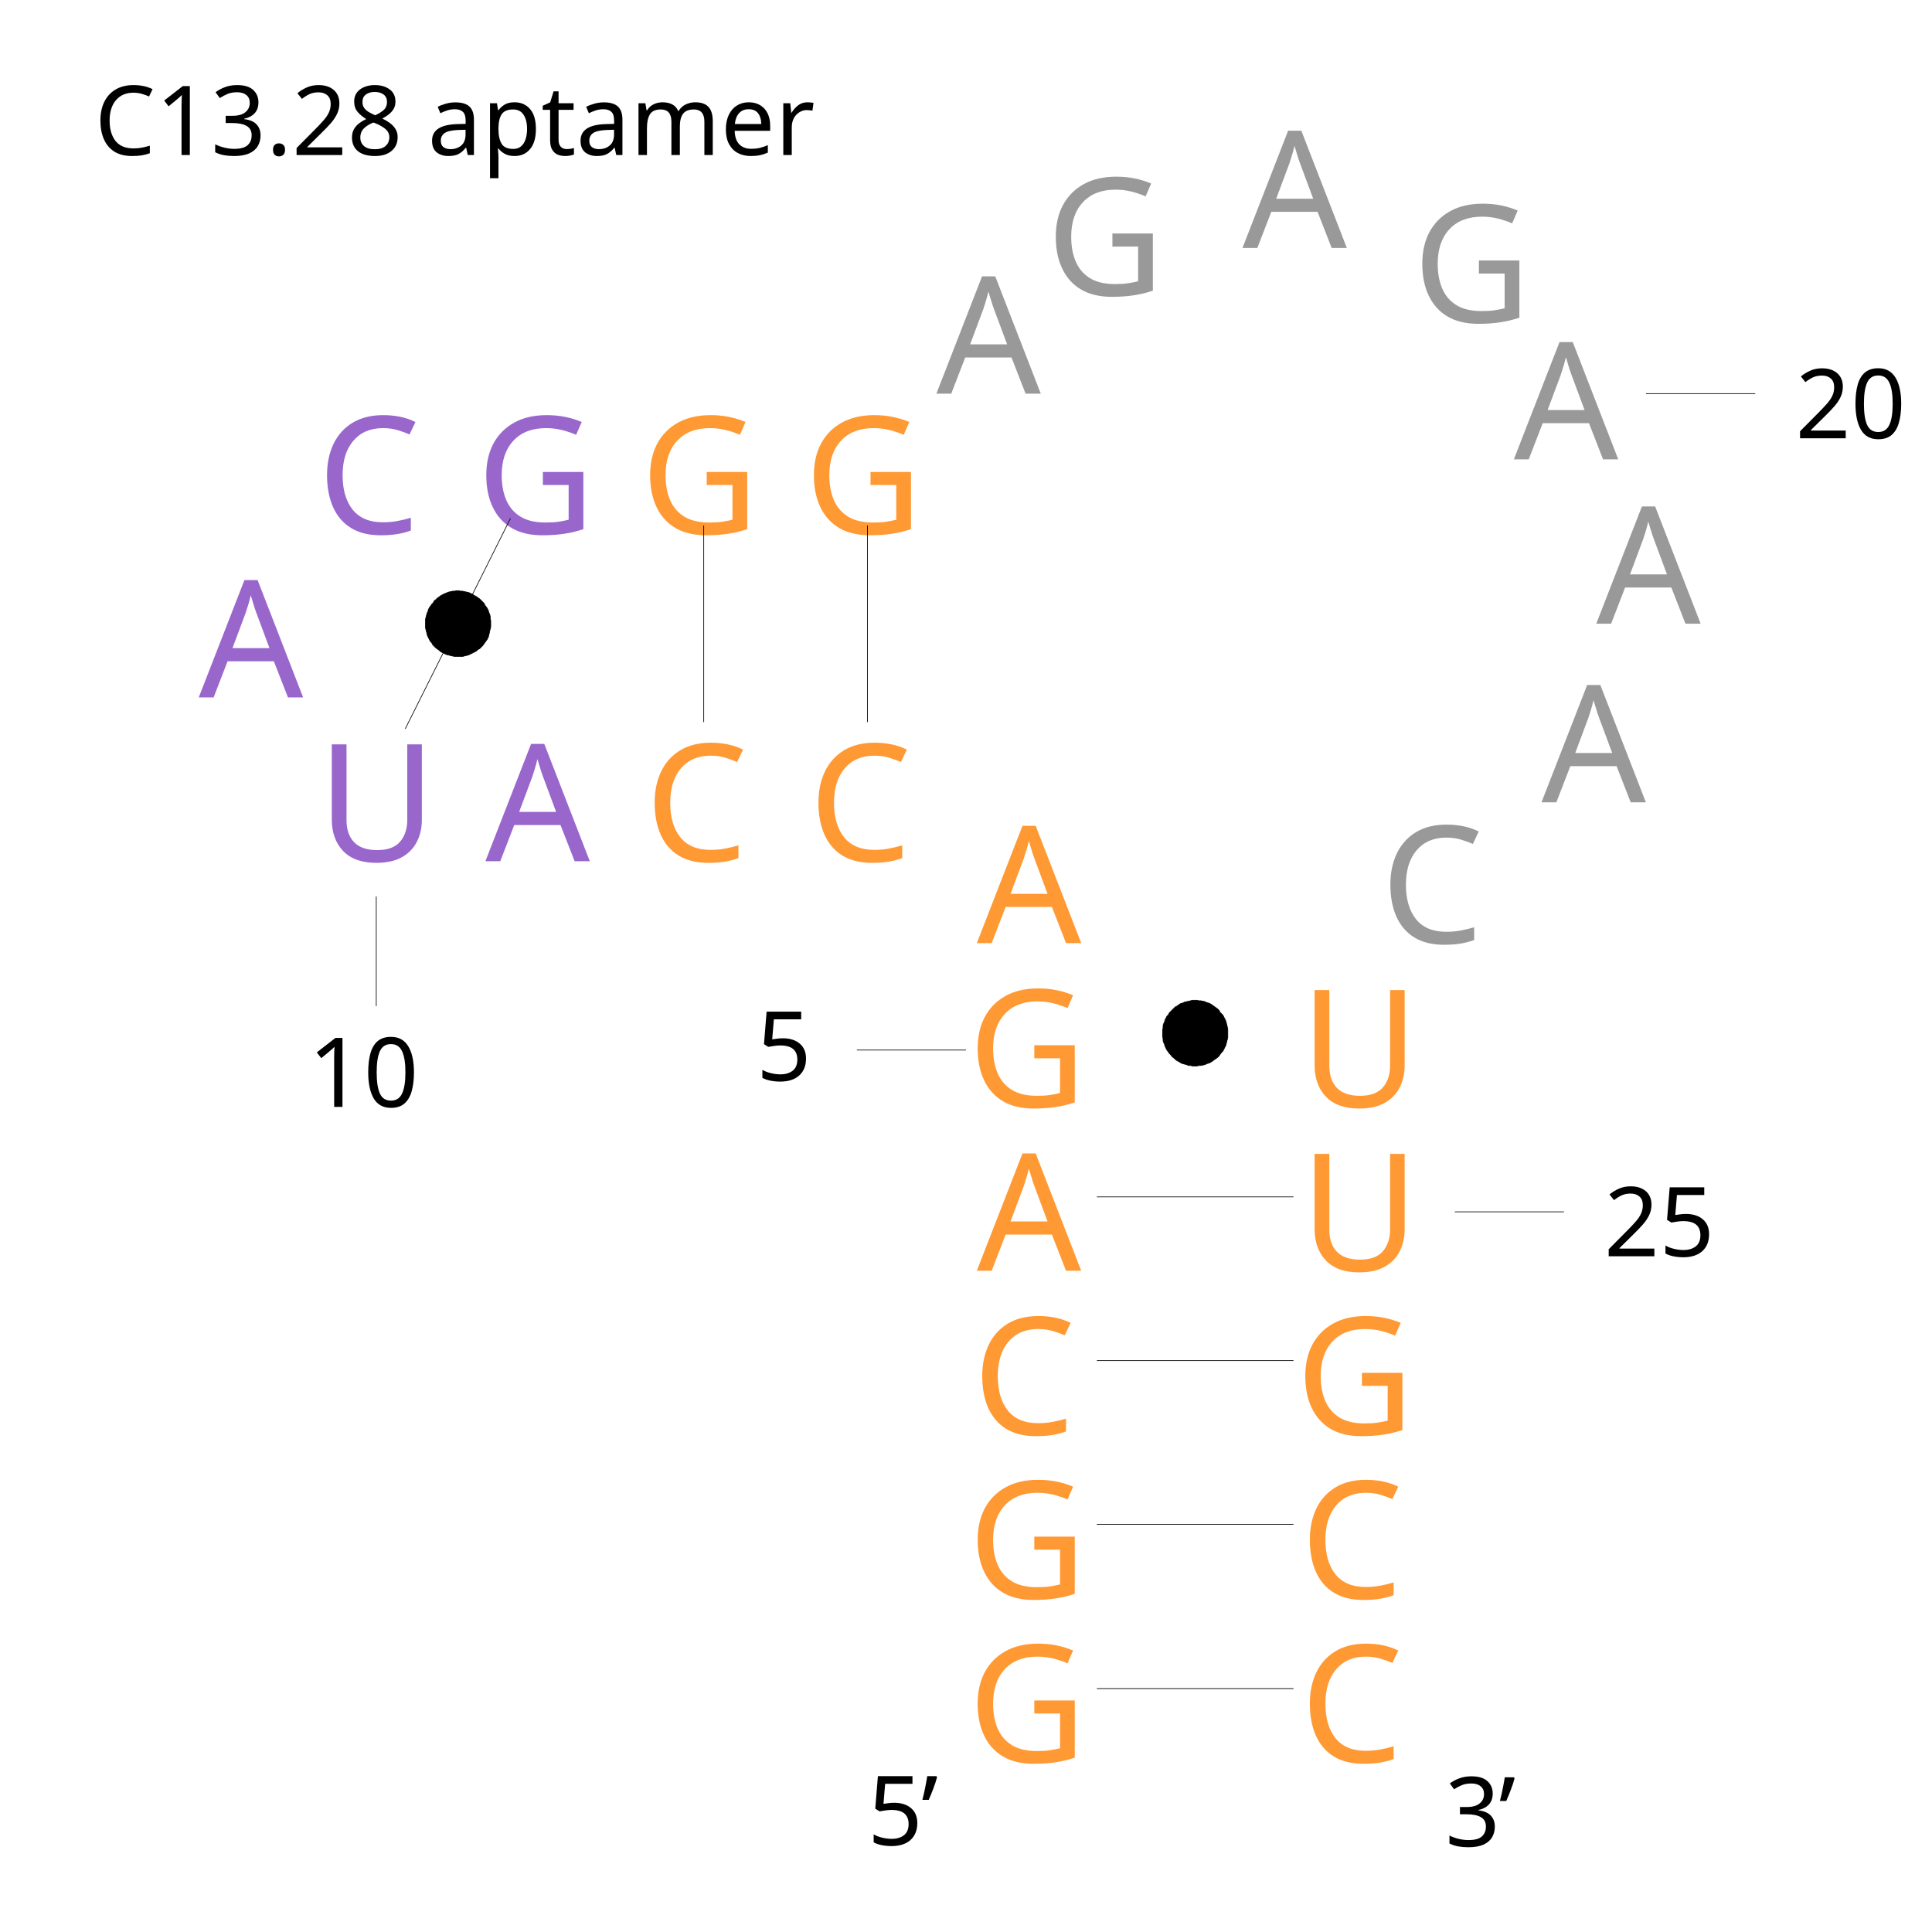
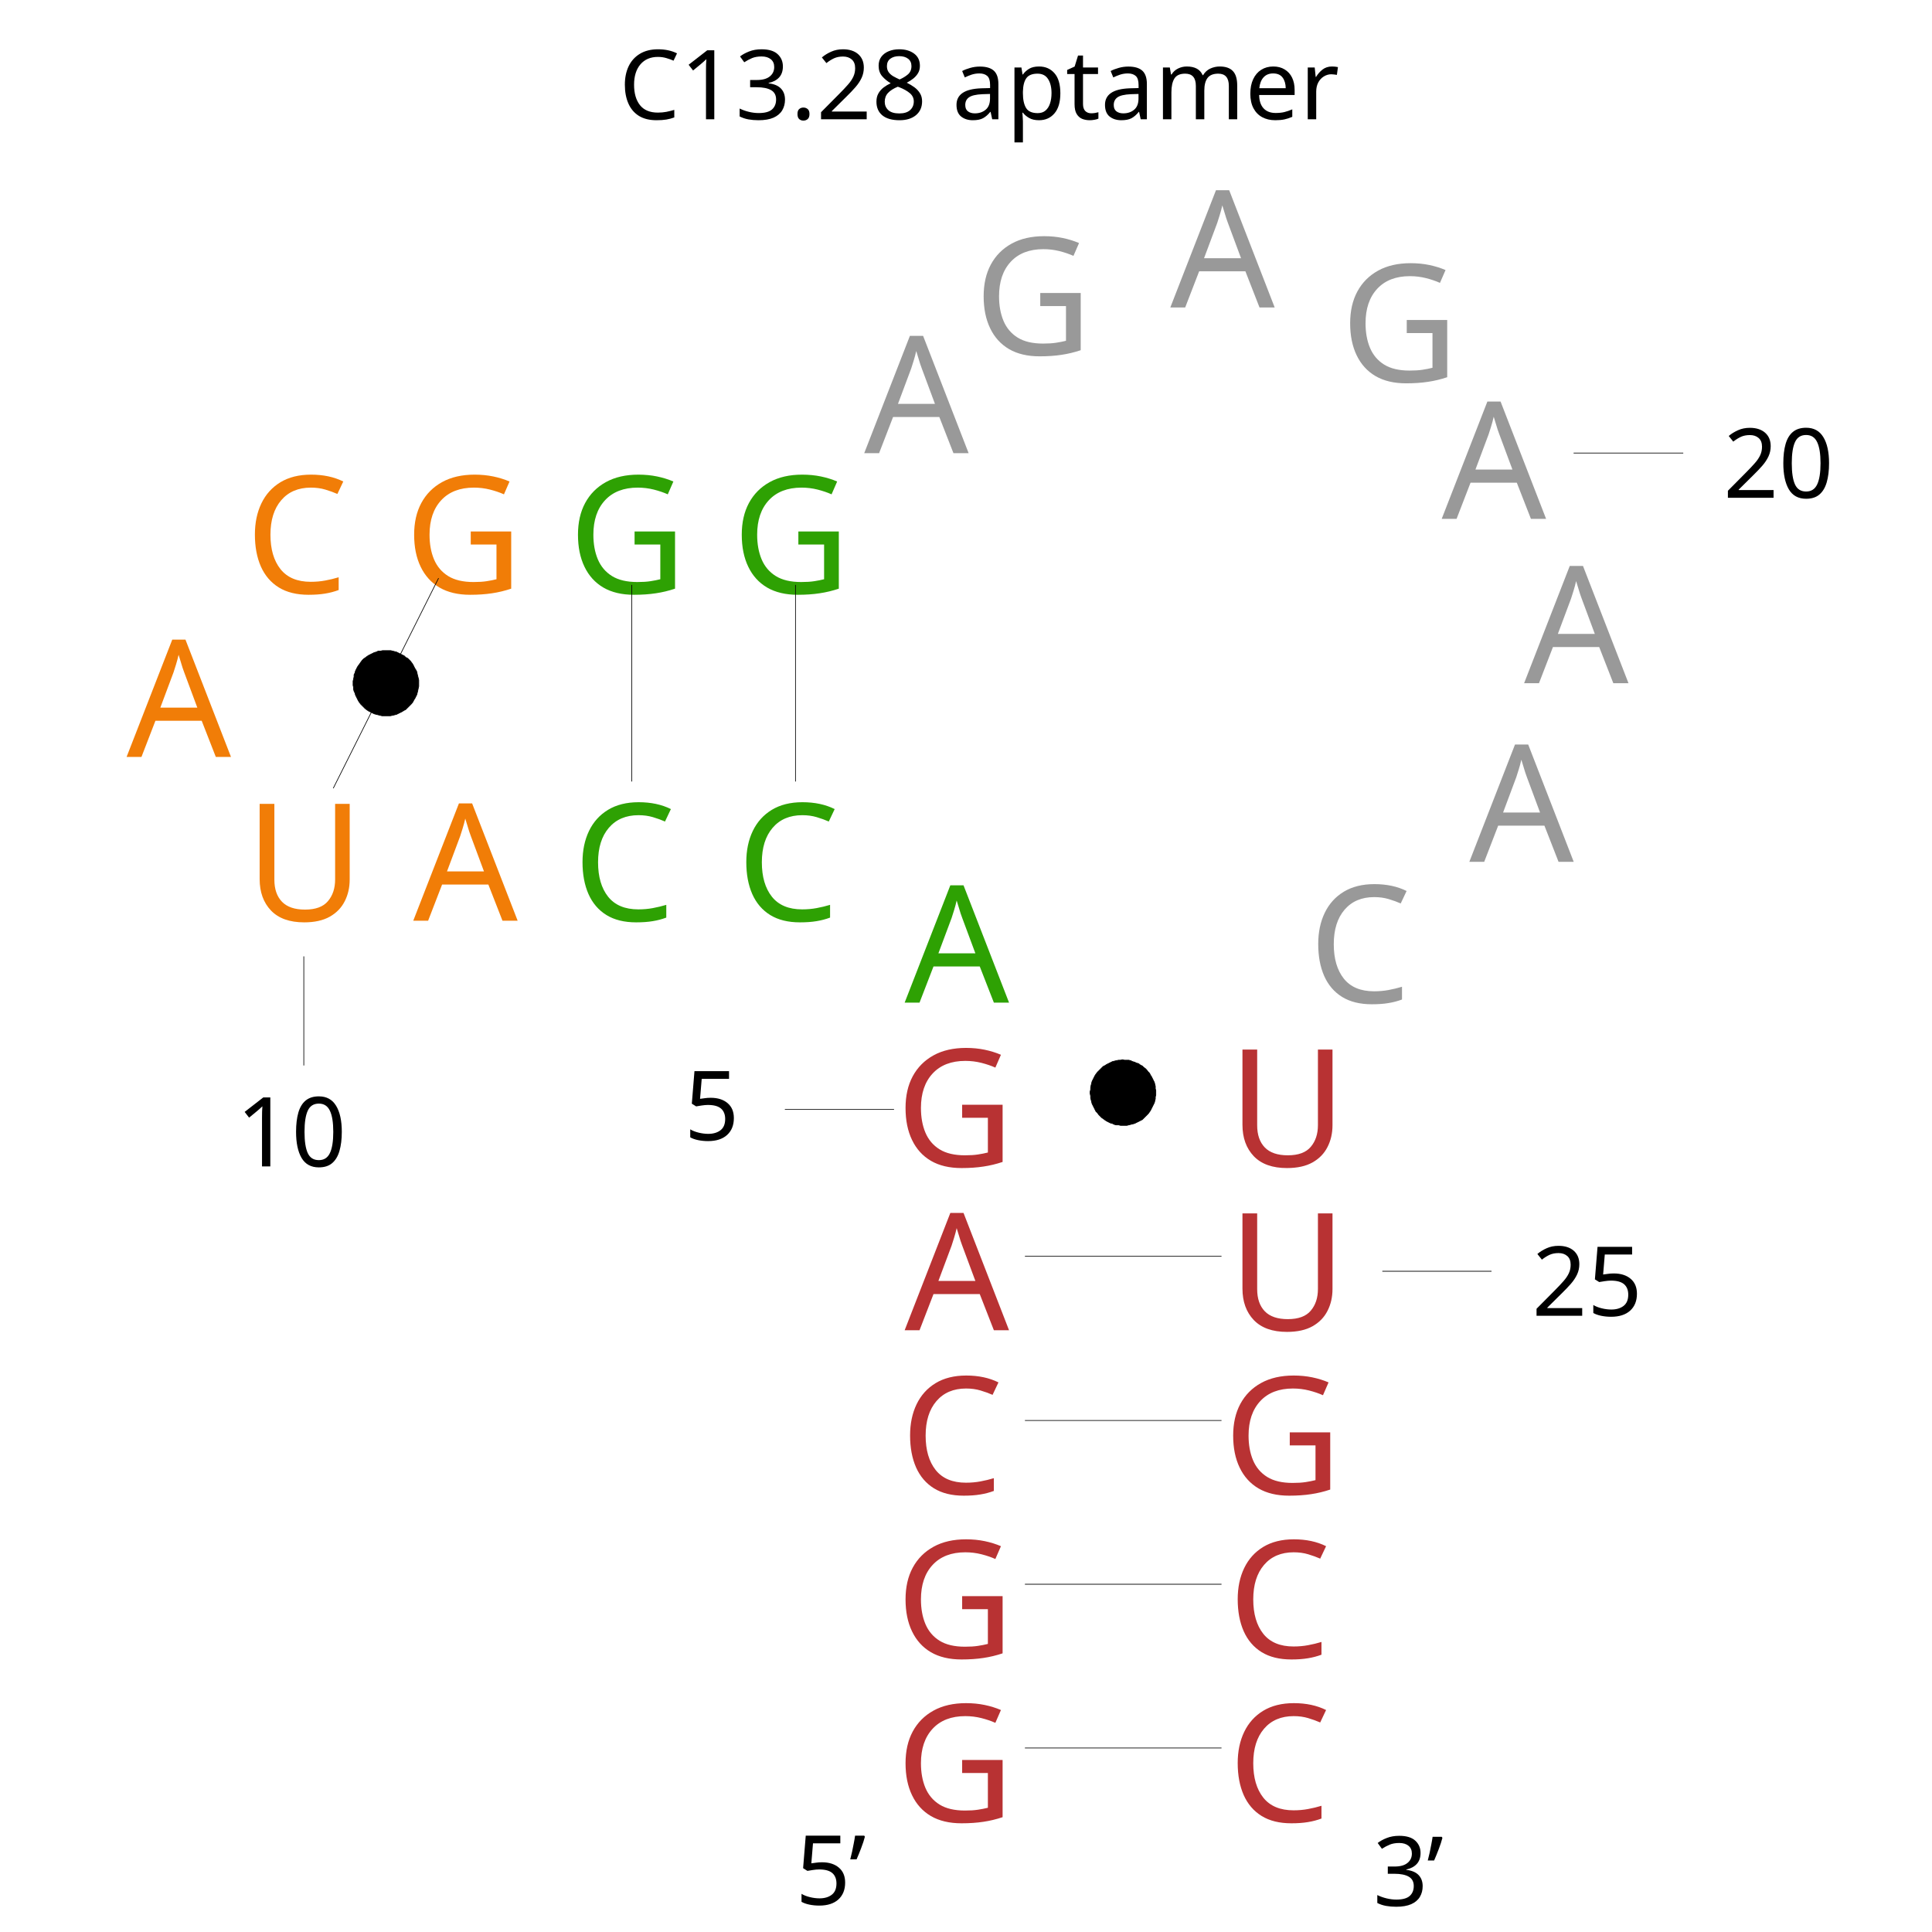
<svg xmlns="http://www.w3.org/2000/svg" version="1.1" id="图层_1" x="0px" y="0px" viewBox="0 0 400 400" style="enable-background:new 0 0 400 400;" xml:space="preserve">
  <style type="text/css">
- 	.st0{fill:#FF9933;}
+ 	.st0{fill:#B83233;}
	.st1{font-family:'ArialMT';}
	.st2{font-size:33.88px;}
	.st3{letter-spacing:-1;}
- 	.st4{fill:none;stroke:#000000;stroke-width:0.14;stroke-miterlimit:1.11;}
- 	.st5{stroke:#000000;stroke-width:0.14;stroke-miterlimit:1.11;}
- 	.st6{fill:#9966CC;}
- 	.st7{font-size:20px;}
- 	.st8{fill:#999999;}
+ 	.st4{fill:#2EA103;}
+ 	.st5{fill:none;stroke:#000000;stroke-width:0.14;stroke-miterlimit:1.11;}
+ 	.st6{stroke:#000000;stroke-width:0.14;stroke-miterlimit:1.11;}
+ 	.st7{fill:#F17D07;}
+ 	.st8{font-size:20px;}
+ 	.st9{fill:#999999;}
</style>
  <g id="ID000002">
-     <text transform="matrix(1 0 0 1 200.36 364.83)" class="st0 st1 st2">G</text>
+     <text transform="matrix(1 0 0 1 185.4215 377.1498)" class="st0 st1 st2">G</text>
  </g>
  <g id="ID000003">
-     <text transform="matrix(1 0 0 1 200.36 330.91)" class="st0 st1 st2">G</text>
+     <text transform="matrix(1 0 0 1 185.4215 343.2299)" class="st0 st1 st2">G</text>
  </g>
  <g id="ID000004">
-     <text transform="matrix(1 0 0 1 201.3 297)" class="st0 st1 st2">C</text>
+     <text transform="matrix(1 0 0 1 186.3615 309.3199)" class="st0 st1 st2">C</text>
  </g>
  <g id="ID000005">
-     <text transform="matrix(1 0 0 1 202.24 263.09)" class="st0 st1 st2 st3">A</text>
+     <text transform="matrix(1 0 0 1 187.3015 275.4099)" class="st0 st1 st2 st3">A</text>
  </g>
  <g id="ID000006">
-     <text transform="matrix(1 0 0 1 200.36 229.17)" class="st0 st1 st2">G</text>
+     <text transform="matrix(1 0 0 1 185.4215 241.4899)" class="st0 st1 st2">G</text>
  </g>
  <g id="ID000007">
-     <g>
-       <text transform="matrix(1 0 0 1 202.24 195.26)" class="st0 st1 st2">A</text>
-     </g>
+     <text transform="matrix(1 0 0 1 187.3015 207.5799)" class="st4 st1 st2 st3">A</text>
  </g>
  <g id="ID000008">
-     <text transform="matrix(1 0 0 1 269.13 229.17)" class="st0 st1 st2">U</text>
+     <text transform="matrix(1 0 0 1 254.1915 241.4899)" class="st0 st1 st2">U</text>
  </g>
  <g id="ID000009">
-     <text transform="matrix(1 0 0 1 269.13 263.09)" class="st0 st1 st2">U</text>
+     <text transform="matrix(1 0 0 1 254.1915 275.4099)" class="st0 st1 st2">U</text>
  </g>
  <g id="ID000010">
-     <text transform="matrix(1 0 0 1 268.19 297)" class="st0 st1 st2">G</text>
+     <text transform="matrix(1 0 0 1 253.2515 309.3199)" class="st0 st1 st2">G</text>
  </g>
  <g id="ID000011">
-     <text transform="matrix(1 0 0 1 269.13 330.91)" class="st0 st1 st2">C</text>
+     <text transform="matrix(1 0 0 1 254.1915 343.2299)" class="st0 st1 st2">C</text>
  </g>
  <g id="ID000012">
-     <text transform="matrix(1 0 0 1 269.13 364.83)" class="st0 st1 st2">C</text>
+     <text transform="matrix(1 0 0 1 254.1915 377.1498)" class="st0 st1 st2">C</text>
  </g>
  <g id="ID000013">
-     <line class="st4" x1="227.1" y1="349.6" x2="267.8" y2="349.6" />
+     <line class="st5" x1="212.2" y1="361.9" x2="252.9" y2="361.9" />
  </g>
  <g id="ID000014">
-     <line class="st4" x1="227.1" y1="315.6" x2="267.8" y2="315.6" />
+     <line class="st5" x1="212.2" y1="328" x2="252.9" y2="328" />
  </g>
  <g id="ID000015">
-     <line class="st4" x1="227.1" y1="281.7" x2="267.8" y2="281.7" />
+     <line class="st5" x1="212.2" y1="294.1" x2="252.9" y2="294.1" />
  </g>
  <g id="ID000016">
-     <line class="st4" x1="227.1" y1="247.8" x2="267.8" y2="247.8" />
+     <line class="st5" x1="212.2" y1="260.1" x2="252.9" y2="260.1" />
  </g>
  <g id="ID000017">
-     <polygon class="st5" points="254.2,213.9 254.2,213.5 254.2,213.1 254.1,212.6 254,212.2 253.9,211.8 253.8,211.4 253.6,211    253.4,210.6 253.2,210.2 252.9,209.9 252.6,209.6 252.4,209.2 252.1,208.9 251.7,208.6 251.4,208.4 251,208.1 250.7,207.9    250.3,207.7 249.9,207.6 249.5,207.4 249.1,207.3 248.6,207.2 248.2,207.2 247.8,207.1 247.3,207.1 246.9,207.1 246.5,207.2    246.1,207.3 245.6,207.4 245.2,207.5 244.8,207.7 244.4,207.8 244.1,208 243.7,208.3 243.3,208.5 243,208.8 242.7,209.1    242.4,209.4 242.1,209.7 241.9,210.1 241.6,210.4 241.4,210.8 241.2,211.2 241.1,211.6 240.9,212 240.8,212.4 240.8,212.8    240.7,213.3 240.7,213.7 240.7,214.1 240.7,214.6 240.8,215 240.8,215.4 240.9,215.8 241.1,216.2 241.2,216.6 241.4,217    241.6,217.4 241.9,217.8 242.1,218.1 242.4,218.4 242.7,218.8 243,219 243.3,219.3 243.7,219.6 244.1,219.8 244.4,220 244.8,220.2    245.2,220.3 245.6,220.4 246.1,220.6 246.5,220.6 246.9,220.7 247.3,220.7 247.8,220.7 248.2,220.6 248.6,220.6 249.1,220.5    249.5,220.4 249.9,220.2 250.3,220.1 250.7,219.9 251,219.7 251.4,219.4 251.7,219.2 252.1,218.9 252.4,218.6 252.6,218.3    252.9,217.9 253.2,217.6 253.4,217.2 253.6,216.8 253.8,216.4 253.9,216 254,215.6 254.1,215.2 254.2,214.8 254.2,214.3  " />
+     <polygon class="st6" points="239.3,226.2 239.3,225.8 239.2,225.4 239.2,224.9 239.1,224.5 239,224.1 238.8,223.7 238.6,223.3    238.4,222.9 238.2,222.6 238,222.2 237.7,221.9 237.4,221.5 237.1,221.2 236.8,221 236.5,220.7 236.1,220.5 235.7,220.2    235.3,220.1 234.9,219.9 234.5,219.8 234.1,219.6 233.7,219.5 233.3,219.5 232.8,219.5 232.4,219.4 232,219.5 231.6,219.5    231.1,219.6 230.7,219.7 230.3,219.8 229.9,220 229.5,220.2 229.1,220.4 228.8,220.6 228.4,220.8 228.1,221.1 227.8,221.4    227.5,221.7 227.2,222 226.9,222.4 226.7,222.7 226.5,223.1 226.3,223.5 226.1,223.9 226,224.3 225.9,224.7 225.8,225.2    225.8,225.6 225.7,226 225.7,226.4 225.8,226.9 225.8,227.3 225.9,227.7 226,228.1 226.1,228.5 226.3,228.9 226.5,229.3    226.7,229.7 226.9,230.1 227.2,230.4 227.5,230.8 227.8,231.1 228.1,231.4 228.4,231.6 228.8,231.9 229.1,232.1 229.5,232.3    229.9,232.5 230.3,232.6 230.7,232.8 231.1,232.9 231.6,232.9 232,233 232.4,233 232.8,233 233.3,233 233.7,232.9 234.1,232.8    234.5,232.7 234.9,232.6 235.3,232.4 235.7,232.2 236.1,232 236.5,231.8 236.8,231.5 237.1,231.2 237.4,230.9 237.7,230.6    238,230.2 238.2,229.9 238.4,229.5 238.6,229.1 238.8,228.7 239,228.3 239.1,227.9 239.2,227.5 239.2,227.1 239.3,226.7  " />
  </g>
  <g id="ID000019">
-     <g>
-       <text transform="matrix(1 0 0 1 167.39 178.3)" class="st0 st1 st2">C</text>
-     </g>
+     <text transform="matrix(1 0 0 1 152.4515 190.6199)" class="st4 st1 st2">C</text>
  </g>
  <g id="ID000020">
-     <g>
-       <text transform="matrix(1 0 0 1 133.48 178.3)" class="st0 st1 st2">C</text>
-     </g>
+     <text transform="matrix(1 0 0 1 118.5415 190.6199)" class="st4 st1 st2">C</text>
  </g>
  <g id="ID000021">
-     <text transform="matrix(1 0 0 1 100.5 178.3)" class="st6 st1 st2 st3">A</text>
+     <text transform="matrix(1 0 0 1 85.5616 190.6199)" class="st7 st1 st2 st3">A</text>
  </g>
  <g id="ID000022">
-     <text transform="matrix(1 0 0 1 65.65 178.3)" class="st6 st1 st2">U</text>
+     <text transform="matrix(1 0 0 1 50.7115 190.6199)" class="st7 st1 st2">U</text>
  </g>
  <g id="ID000023">
-     <line class="st4" x1="77.9" y1="185.6" x2="77.9" y2="208.3" />
+     <line class="st5" x1="62.9" y1="198" x2="62.9" y2="220.6" />
  </g>
  <g id="ID000025">
-     <text transform="matrix(1 0 0 1 41.15 144.39)" class="st6 st1 st2 st3">A</text>
+     <text transform="matrix(1 0 0 1 26.2115 156.7099)" class="st7 st1 st2 st3">A</text>
  </g>
  <g id="ID000026">
-     <text transform="matrix(1 0 0 1 65.65 110.48)" class="st6 st1 st2">C</text>
+     <text transform="matrix(1 0 0 1 50.7115 122.7999)" class="st7 st1 st2">C</text>
  </g>
  <g id="ID000027">
-     <text transform="matrix(1 0 0 1 98.62 110.48)" class="st6 st1 st2">G</text>
+     <text transform="matrix(1 0 0 1 83.6815 122.7999)" class="st7 st1 st2">G</text>
  </g>
  <g id="ID000028">
-     <g>
-       <text transform="matrix(1 0 0 1 132.54 110.48)" class="st0 st1 st2 st3">G</text>
-     </g>
+     <text transform="matrix(1 0 0 1 117.6015 122.7999)" class="st4 st1 st2">G</text>
  </g>
  <g id="ID000029">
-     <g>
-       <text transform="matrix(1 0 0 1 166.45 110.48)" class="st0 st1 st2 st3">G</text>
-     </g>
+     <text transform="matrix(1 0 0 1 151.5115 122.7999)" class="st4 st1 st2">G</text>
  </g>
  <g id="ID000030">
-     <line class="st4" x1="179.6" y1="149.5" x2="179.6" y2="108.8" />
+     <line class="st5" x1="164.7" y1="161.8" x2="164.7" y2="121.1" />
  </g>
  <g id="ID000031">
-     <line class="st4" x1="145.7" y1="149.5" x2="145.7" y2="108.8" />
+     <line class="st5" x1="130.8" y1="161.8" x2="130.8" y2="121.1" />
  </g>
  <g id="ID000032">
-     <line class="st4" x1="83.9" y1="150.9" x2="105.7" y2="107.3" />
+     <line class="st5" x1="69" y1="163.2" x2="90.8" y2="119.7" />
  </g>
  <g id="ID000033">
-     <polygon class="st5" points="97.9,123.1 97.5,122.9 97.1,122.7 96.7,122.6 96.2,122.5 95.8,122.4 95.4,122.4 95,122.3 94.5,122.3    94.1,122.4 93.7,122.4 93.3,122.5 92.8,122.6 92.4,122.8 92.1,122.9 91.7,123.1 91.3,123.3 90.9,123.6 90.6,123.8 90.3,124.1    89.9,124.4 89.7,124.8 89.4,125.1 89.2,125.4 88.9,125.8 88.7,126.2 88.6,126.6 88.4,127 88.3,127.4 88.2,127.8 88.1,128.2    88.1,128.7 88.1,129.1 88.1,129.5 88.1,130 88.2,130.4 88.3,130.8 88.4,131.2 88.5,131.6 88.7,132 88.9,132.4 89.1,132.8    89.4,133.1 89.6,133.5 89.9,133.8 90.2,134.1 90.6,134.4 90.9,134.6 91.2,134.9 91.6,135.1 92,135.3 92.4,135.5 92.8,135.6    93.2,135.7 93.6,135.8 94.1,135.9 94.5,135.9 94.9,135.9 95.4,135.9 95.8,135.9 96.2,135.8 96.6,135.7 97,135.6 97.4,135.4    97.8,135.2 98.2,135 98.6,134.8 98.9,134.5 99.3,134.3 99.6,134 99.9,133.7 100.2,133.3 100.4,133 100.7,132.6 100.9,132.3    101.1,131.9 101.2,131.5 101.3,131.1 101.4,130.6 101.5,130.2 101.6,129.8 101.6,129.4 101.6,128.9 101.6,128.5 101.5,128.1    101.5,127.7 101.4,127.2 101.2,126.8 101.1,126.4 100.9,126 100.7,125.7 100.4,125.3 100.2,124.9 99.9,124.6 99.6,124.3 99.3,124    99,123.8 98.6,123.5 98.2,123.3  " />
+     <polygon class="st6" points="82.9,135.4 82.5,135.2 82.1,135 81.7,134.9 81.3,134.8 80.9,134.7 80.5,134.7 80,134.7 79.6,134.7    79.2,134.7 78.8,134.8 78.3,134.8 77.9,135 77.5,135.1 77.1,135.3 76.7,135.5 76.3,135.7 76,135.9 75.6,136.2 75.3,136.4 75,136.7    74.7,137.1 74.5,137.4 74.2,137.8 74,138.1 73.8,138.5 73.6,138.9 73.5,139.3 73.3,139.7 73.3,140.1 73.2,140.6 73.1,141    73.1,141.4 73.1,141.9 73.2,142.3 73.2,142.7 73.3,143.1 73.5,143.5 73.6,143.9 73.8,144.3 74,144.7 74.2,145.1 74.4,145.4    74.7,145.8 75,146.1 75.3,146.4 75.6,146.7 76,147 76.3,147.2 76.7,147.4 77.1,147.6 77.5,147.8 77.9,147.9 78.3,148 78.7,148.1    79.1,148.2 79.6,148.2 80,148.2 80.4,148.2 80.8,148.2 81.3,148.1 81.7,148 82.1,147.9 82.5,147.7 82.9,147.5 83.3,147.3    83.6,147.1 84,146.9 84.3,146.6 84.6,146.3 84.9,146 85.2,145.7 85.5,145.3 85.7,144.9 85.9,144.6 86.1,144.2 86.3,143.8    86.4,143.4 86.5,143 86.6,142.5 86.7,142.1 86.7,141.7 86.7,141.3 86.7,140.8 86.6,140.4 86.5,140 86.4,139.6 86.3,139.1    86.1,138.7 85.9,138.4 85.7,138 85.5,137.6 85.3,137.3 85,136.9 84.7,136.6 84.4,136.3 84,136.1 83.7,135.8 83.3,135.6  " />
  </g>
-   <text transform="matrix(1 0 0 1 179.62 382.01)" class="st1 st7">5</text>
-   <text transform="matrix(1 0 0 1 190.74 382.01)" class="st1 st7">’</text>
-   <text transform="matrix(1 0 0 1 299.19 382.25)" class="st1 st7">3</text>
-   <text transform="matrix(1 0 0 1 310.31 382.25)" class="st1 st7">’</text>
+   <text transform="matrix(1 0 0 1 164.6815 394.3299)" class="st1 st8">5</text>
+   <text transform="matrix(1 0 0 1 175.8015 394.3299)" class="st1 st8">’</text>
+   <text transform="matrix(1 0 0 1 284.2515 394.5699)" class="st1 st8">3</text>
+   <text transform="matrix(1 0 0 1 295.3715 394.5699)" class="st1 st8">’</text>
  <g id="ID000023-2">
-     <line class="st4" x1="200" y1="217.4" x2="177.4" y2="217.4" />
+     <line class="st5" x1="185.1" y1="229.7" x2="162.5" y2="229.7" />
  </g>
-   <text transform="matrix(1 0 0 1 156.58 223.73)" class="st1 st7">5</text>
-   <text transform="matrix(1 0 0 1 63.81 229.17)" class="st1 st7">10</text>
+   <text transform="matrix(1 0 0 1 141.6415 236.0499)" class="st1 st8">5</text>
+   <text transform="matrix(1 0 0 1 48.8716 241.4899)" class="st1 st8">10</text>
  <g id="ID000002-2">
-     <text transform="matrix(1 0 0 1 216.53 61.11)" class="st8 st1 st2">G</text>
+     <text transform="matrix(1 0 0 1 201.5916 73.4299)" class="st9 st1 st2">G</text>
  </g>
  <g id="ID000007-2">
-     <text transform="matrix(1 0 0 1 193.87 81.5)" class="st8 st1 st2 st3">A</text>
+     <text transform="matrix(1 0 0 1 178.9315 93.8199)" class="st9 st1 st2 st3">A</text>
  </g>
  <g id="ID000007-3">
-     <text transform="matrix(1 0 0 1 257.24 51.34)" class="st8 st1 st2 st3">A</text>
+     <text transform="matrix(1 0 0 1 242.3015 63.6599)" class="st9 st1 st2 st3">A</text>
  </g>
  <g id="ID000007-4">
-     <text transform="matrix(1 0 0 1 313.43 95.1)" class="st8 st1 st2 st3">A</text>
+     <text transform="matrix(1 0 0 1 298.4915 107.4199)" class="st9 st1 st2 st3">A</text>
  </g>
  <g id="ID000007-5">
-     <text transform="matrix(1 0 0 1 319.15 166.11)" class="st8 st1 st2 st3">A</text>
+     <text transform="matrix(1 0 0 1 304.2115 178.4299)" class="st9 st1 st2 st3">A</text>
  </g>
  <g id="ID000007-6">
-     <text transform="matrix(1 0 0 1 330.49 129.13)" class="st8 st1 st2 st3">A</text>
+     <text transform="matrix(1 0 0 1 315.5515 141.4499)" class="st9 st1 st2 st3">A</text>
  </g>
  <g id="ID000012-2">
-     <text transform="matrix(1 0 0 1 285.8 195.26)" class="st8 st1 st2">C</text>
+     <text transform="matrix(1 0 0 1 270.8615 207.5799)" class="st9 st1 st2">C</text>
  </g>
  <g id="ID000002-3">
-     <text transform="matrix(1 0 0 1 292.41 66.7)" class="st8 st1 st2">G</text>
+     <text transform="matrix(1 0 0 1 277.4716 79.0198)" class="st9 st1 st2">G</text>
  </g>
  <g id="ID000023-3">
-     <line class="st4" x1="363.4" y1="81.5" x2="340.8" y2="81.5" />
+     <line class="st5" x1="348.5" y1="93.8" x2="325.8" y2="93.8" />
  </g>
-   <text transform="matrix(1 0 0 1 371.73 90.74)" class="st1 st7">20</text>
+   <text transform="matrix(1 0 0 1 356.7915 103.0599)" class="st1 st8">20</text>
  <g id="ID000023-4">
-     <line class="st4" x1="323.8" y1="250.9" x2="301.2" y2="250.9" />
+     <line class="st5" x1="308.8" y1="263.2" x2="286.2" y2="263.2" />
  </g>
-   <text transform="matrix(1 0 0 1 332.11 260.1)" class="st1 st7">25</text>
-   <text transform="matrix(1 0 0 1 19.57 32.1)" class="st1 st7">C13.28 aptamer</text>
+   <text transform="matrix(1 0 0 1 317.1715 272.4199)" class="st1 st8">25</text>
+   <text transform="matrix(1 0 0 1 128.1516 24.6884)" class="st1 st8">C13.28 aptamer</text>
</svg>
